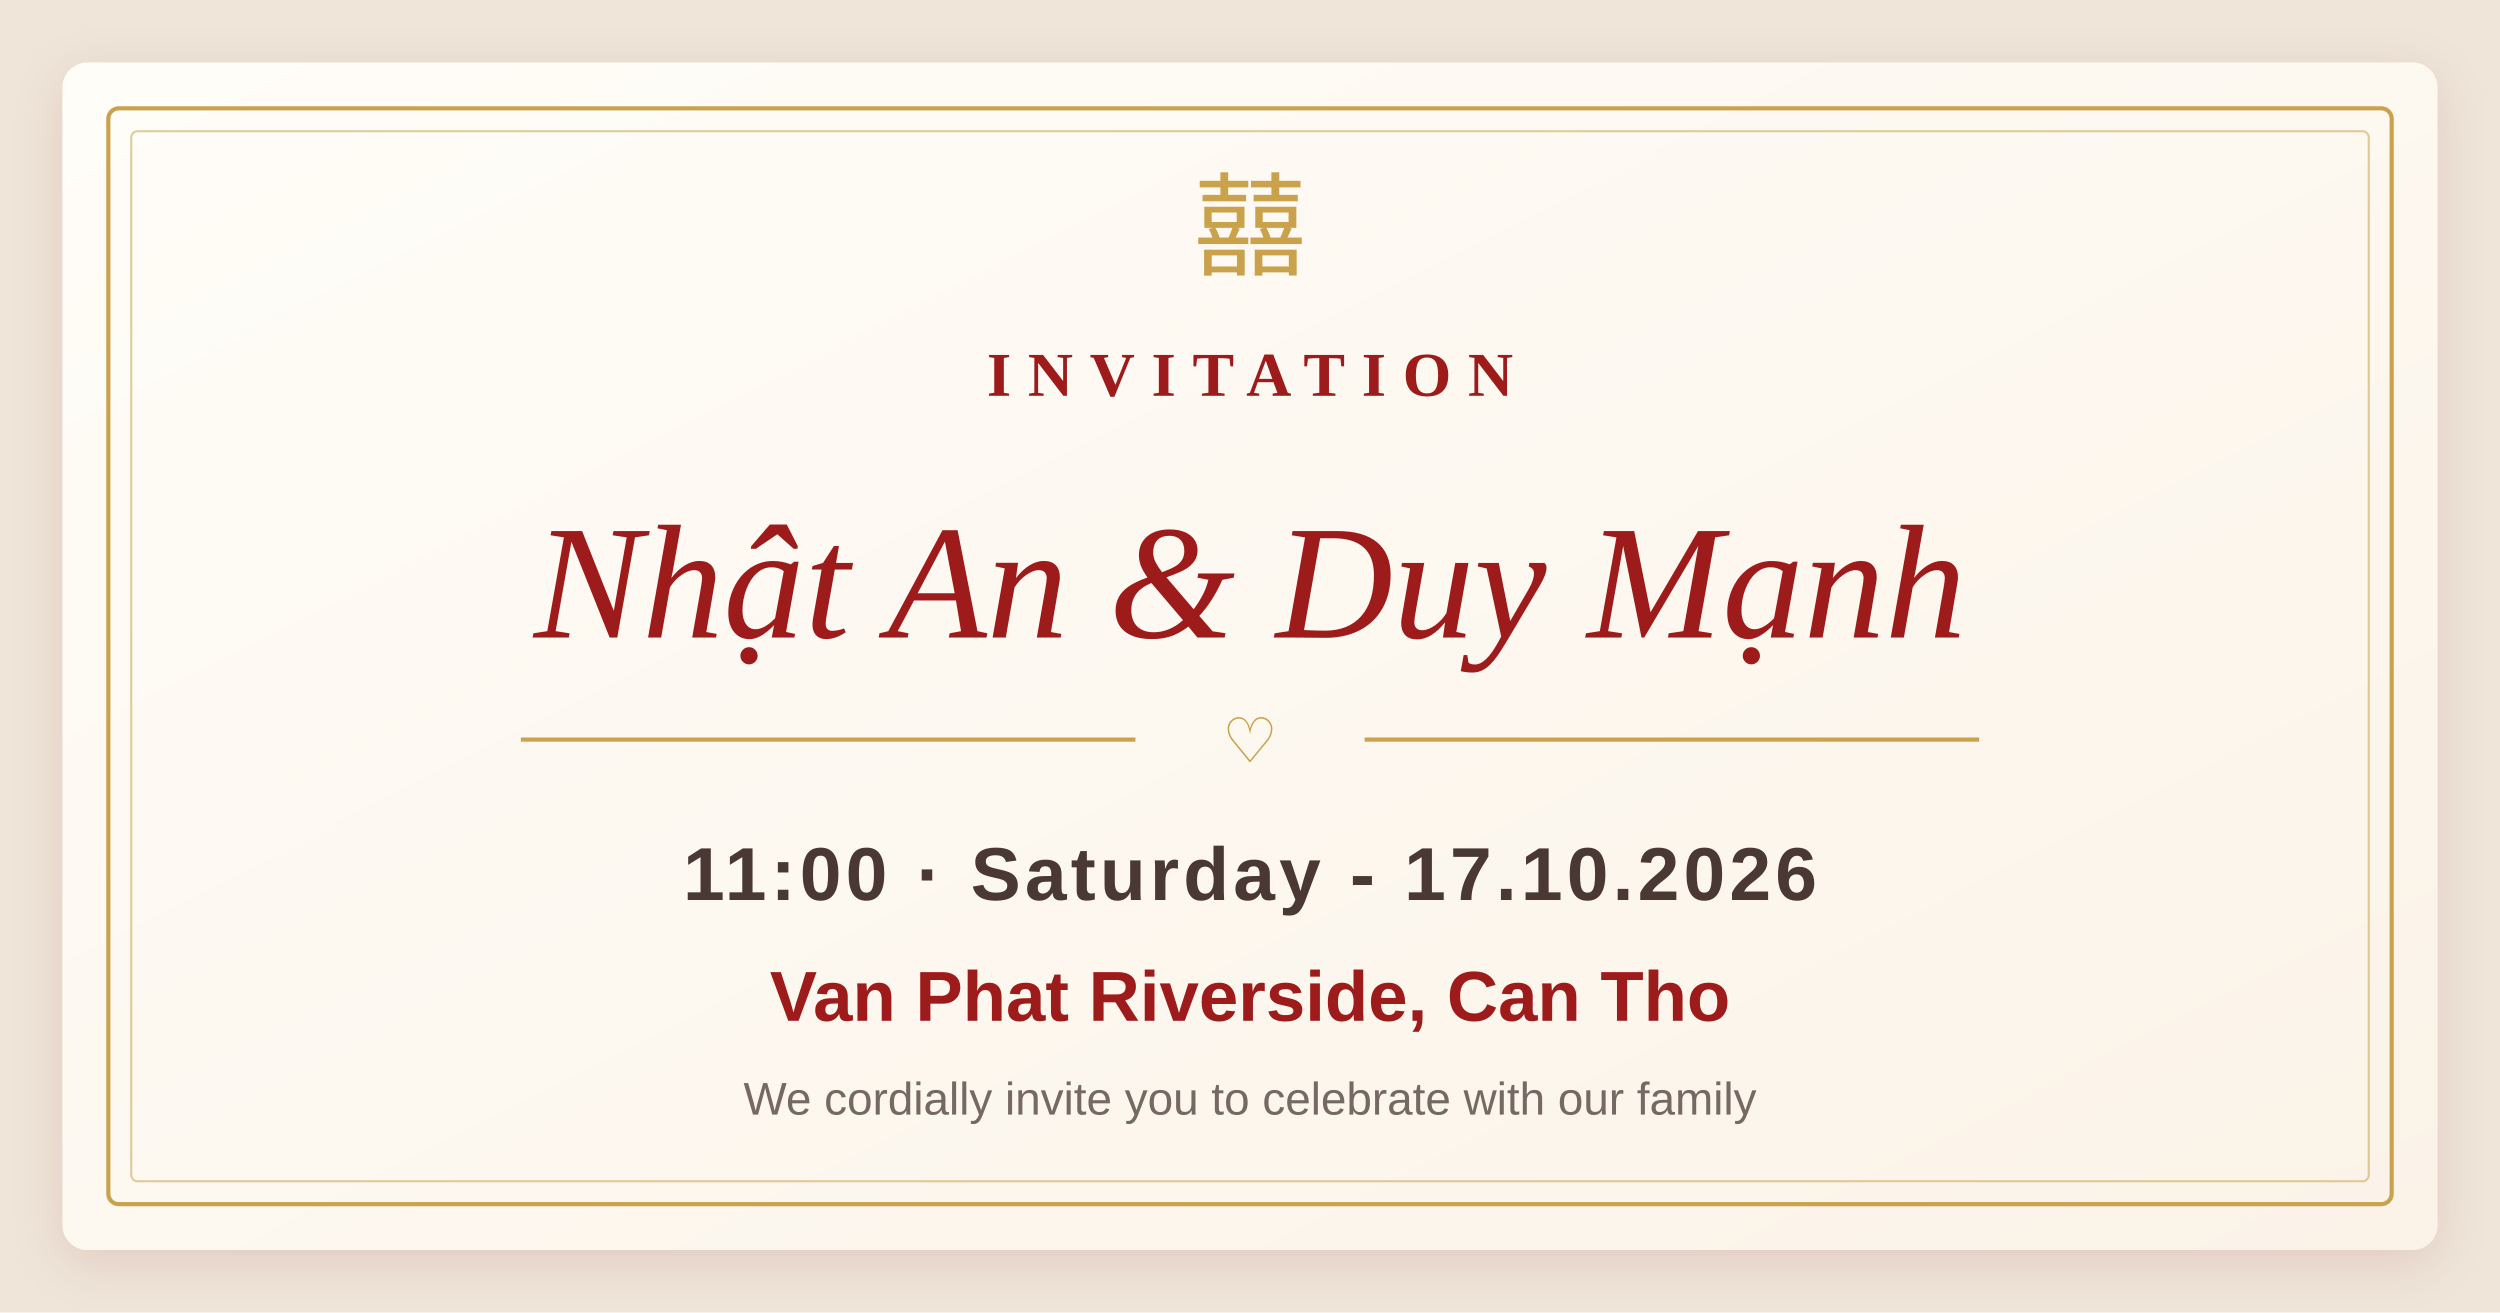
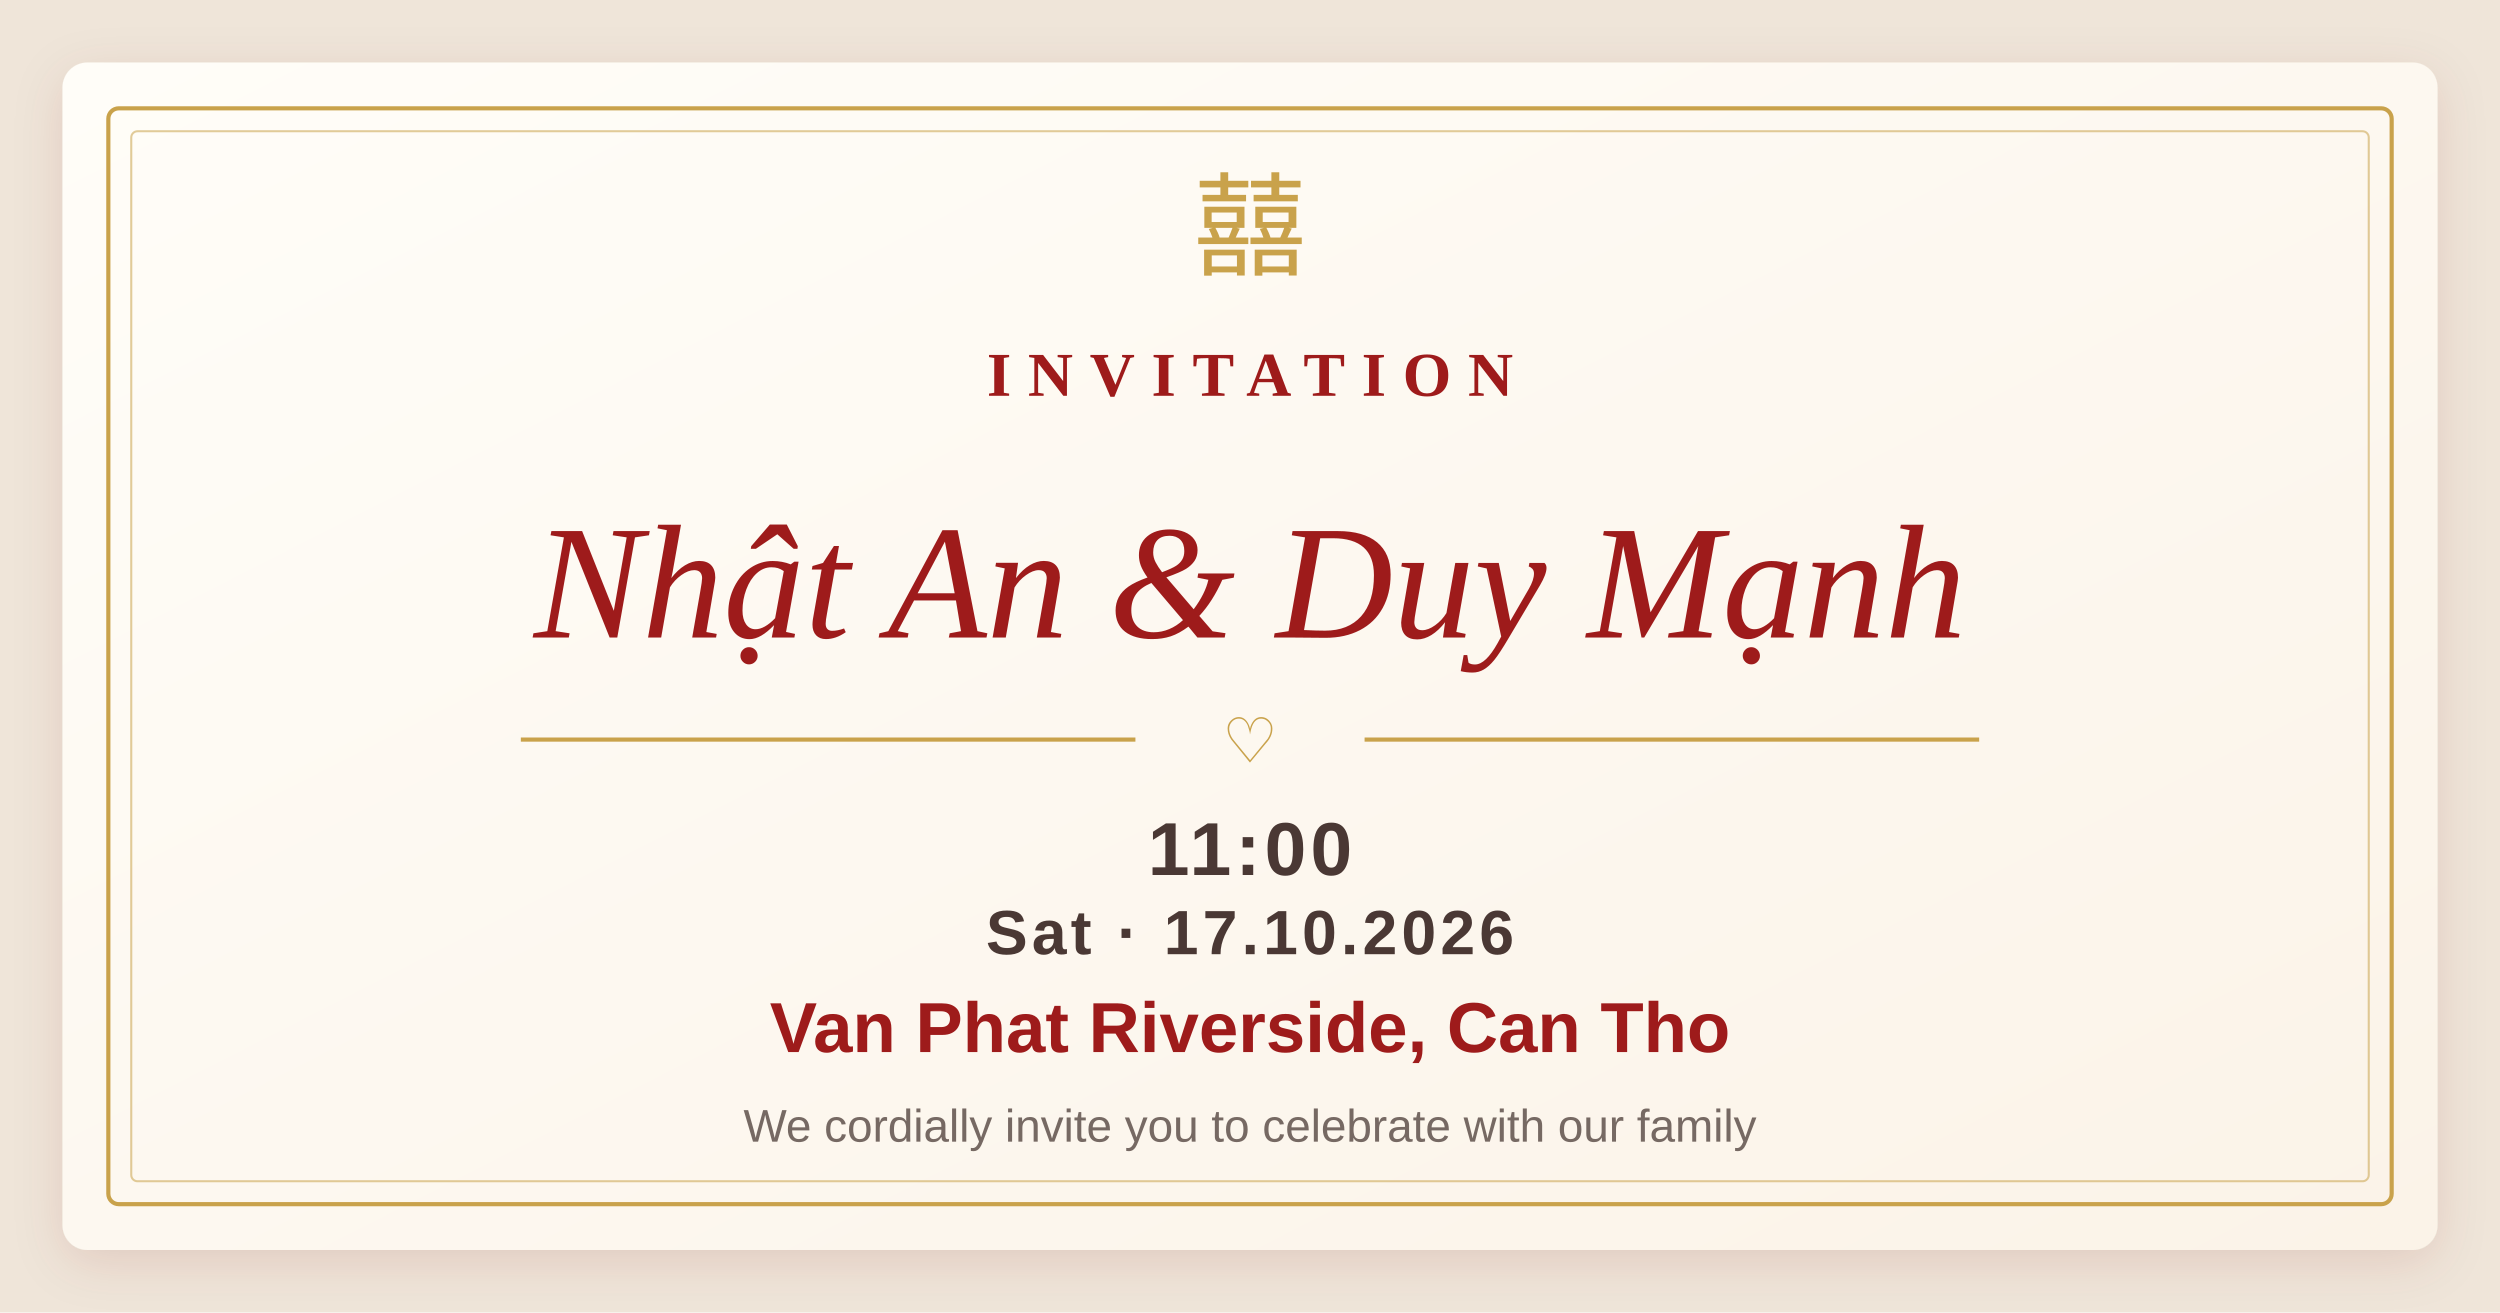
<svg xmlns="http://www.w3.org/2000/svg" width="1200" height="630" viewBox="0 0 1200 630">
  <defs>
    <linearGradient id="paper" x1="0" y1="0" x2="1" y2="1">
      <stop offset="0" stop-color="#fffdf8" />
      <stop offset="1" stop-color="#fbf3e8" />
    </linearGradient>
    <filter id="shadow" x="-20%" y="-20%" width="140%" height="140%">
      <feDropShadow dx="0" dy="6" stdDeviation="12" flood-color="#6d1717" flood-opacity="0.12" />
    </filter>
  </defs>
  <rect width="1200" height="630" fill="#efe5d9" />
  <rect x="30" y="30" width="1140" height="570" rx="12" fill="url(#paper)" filter="url(#shadow)" />
  <rect x="52" y="52" width="1096" height="526" rx="5" fill="none" stroke="#c9a24b" stroke-width="2" />
  <rect x="63" y="63" width="1074" height="504" rx="3" fill="none" stroke="#c9a24b" stroke-width="1" opacity="0.55" />
  <text x="600" y="128" text-anchor="middle" fill="#c9a24b" font-family="Georgia, 'Times New Roman', serif" font-size="54">囍</text>
  <text x="600" y="190" text-anchor="middle" fill="#9e1b1b" font-family="Georgia, 'Times New Roman', serif" font-size="30" font-weight="700" letter-spacing="8">INVITATION</text>
  <text x="600" y="306" text-anchor="middle" fill="#9e1b1b" font-family="Georgia, 'Times New Roman', serif" font-size="78" font-style="italic">Nhật An &amp; Duy Mạnh</text>
  <line x1="250" y1="355" x2="545" y2="355" stroke="#c9a24b" stroke-width="2" />
  <text x="600" y="366" text-anchor="middle" fill="#c9a24b" font-family="Georgia, 'Times New Roman', serif" font-size="30">♡</text>
  <line x1="655" y1="355" x2="950" y2="355" stroke="#c9a24b" stroke-width="2" />
-   <text x="600" y="432" text-anchor="middle" fill="#4a3834" font-family="Arial, 'Helvetica Neue', sans-serif" font-size="36" font-weight="700" letter-spacing="2">11:00 · Saturday - 17.10.2026</text>
-   <text x="600" y="490" text-anchor="middle" fill="#9e1b1b" font-family="Arial, 'Helvetica Neue', sans-serif" font-size="34" font-weight="700">Van Phat Riverside, Can Tho</text>
-   <text x="600" y="535" text-anchor="middle" fill="#766963" font-family="Arial, 'Helvetica Neue', sans-serif" font-size="22">
+   <text x="600" y="420" text-anchor="middle" fill="#4a3834" font-family="Arial, 'Helvetica Neue', sans-serif" font-size="36" font-weight="700" letter-spacing="2">11:00</text>
+   <text x="600" y="458" text-anchor="middle" fill="#4a3834" font-family="Arial, 'Helvetica Neue', sans-serif" font-size="30" font-weight="700" letter-spacing="2">Sat · 17.10.2026</text>
+   <text x="600" y="505" text-anchor="middle" fill="#9e1b1b" font-family="Arial, 'Helvetica Neue', sans-serif" font-size="34" font-weight="700">Van Phat Riverside, Can Tho</text>
+   <text x="600" y="548" text-anchor="middle" fill="#766963" font-family="Arial, 'Helvetica Neue', sans-serif" font-size="22">
    We cordially invite you to celebrate with our family
  </text>
</svg>
